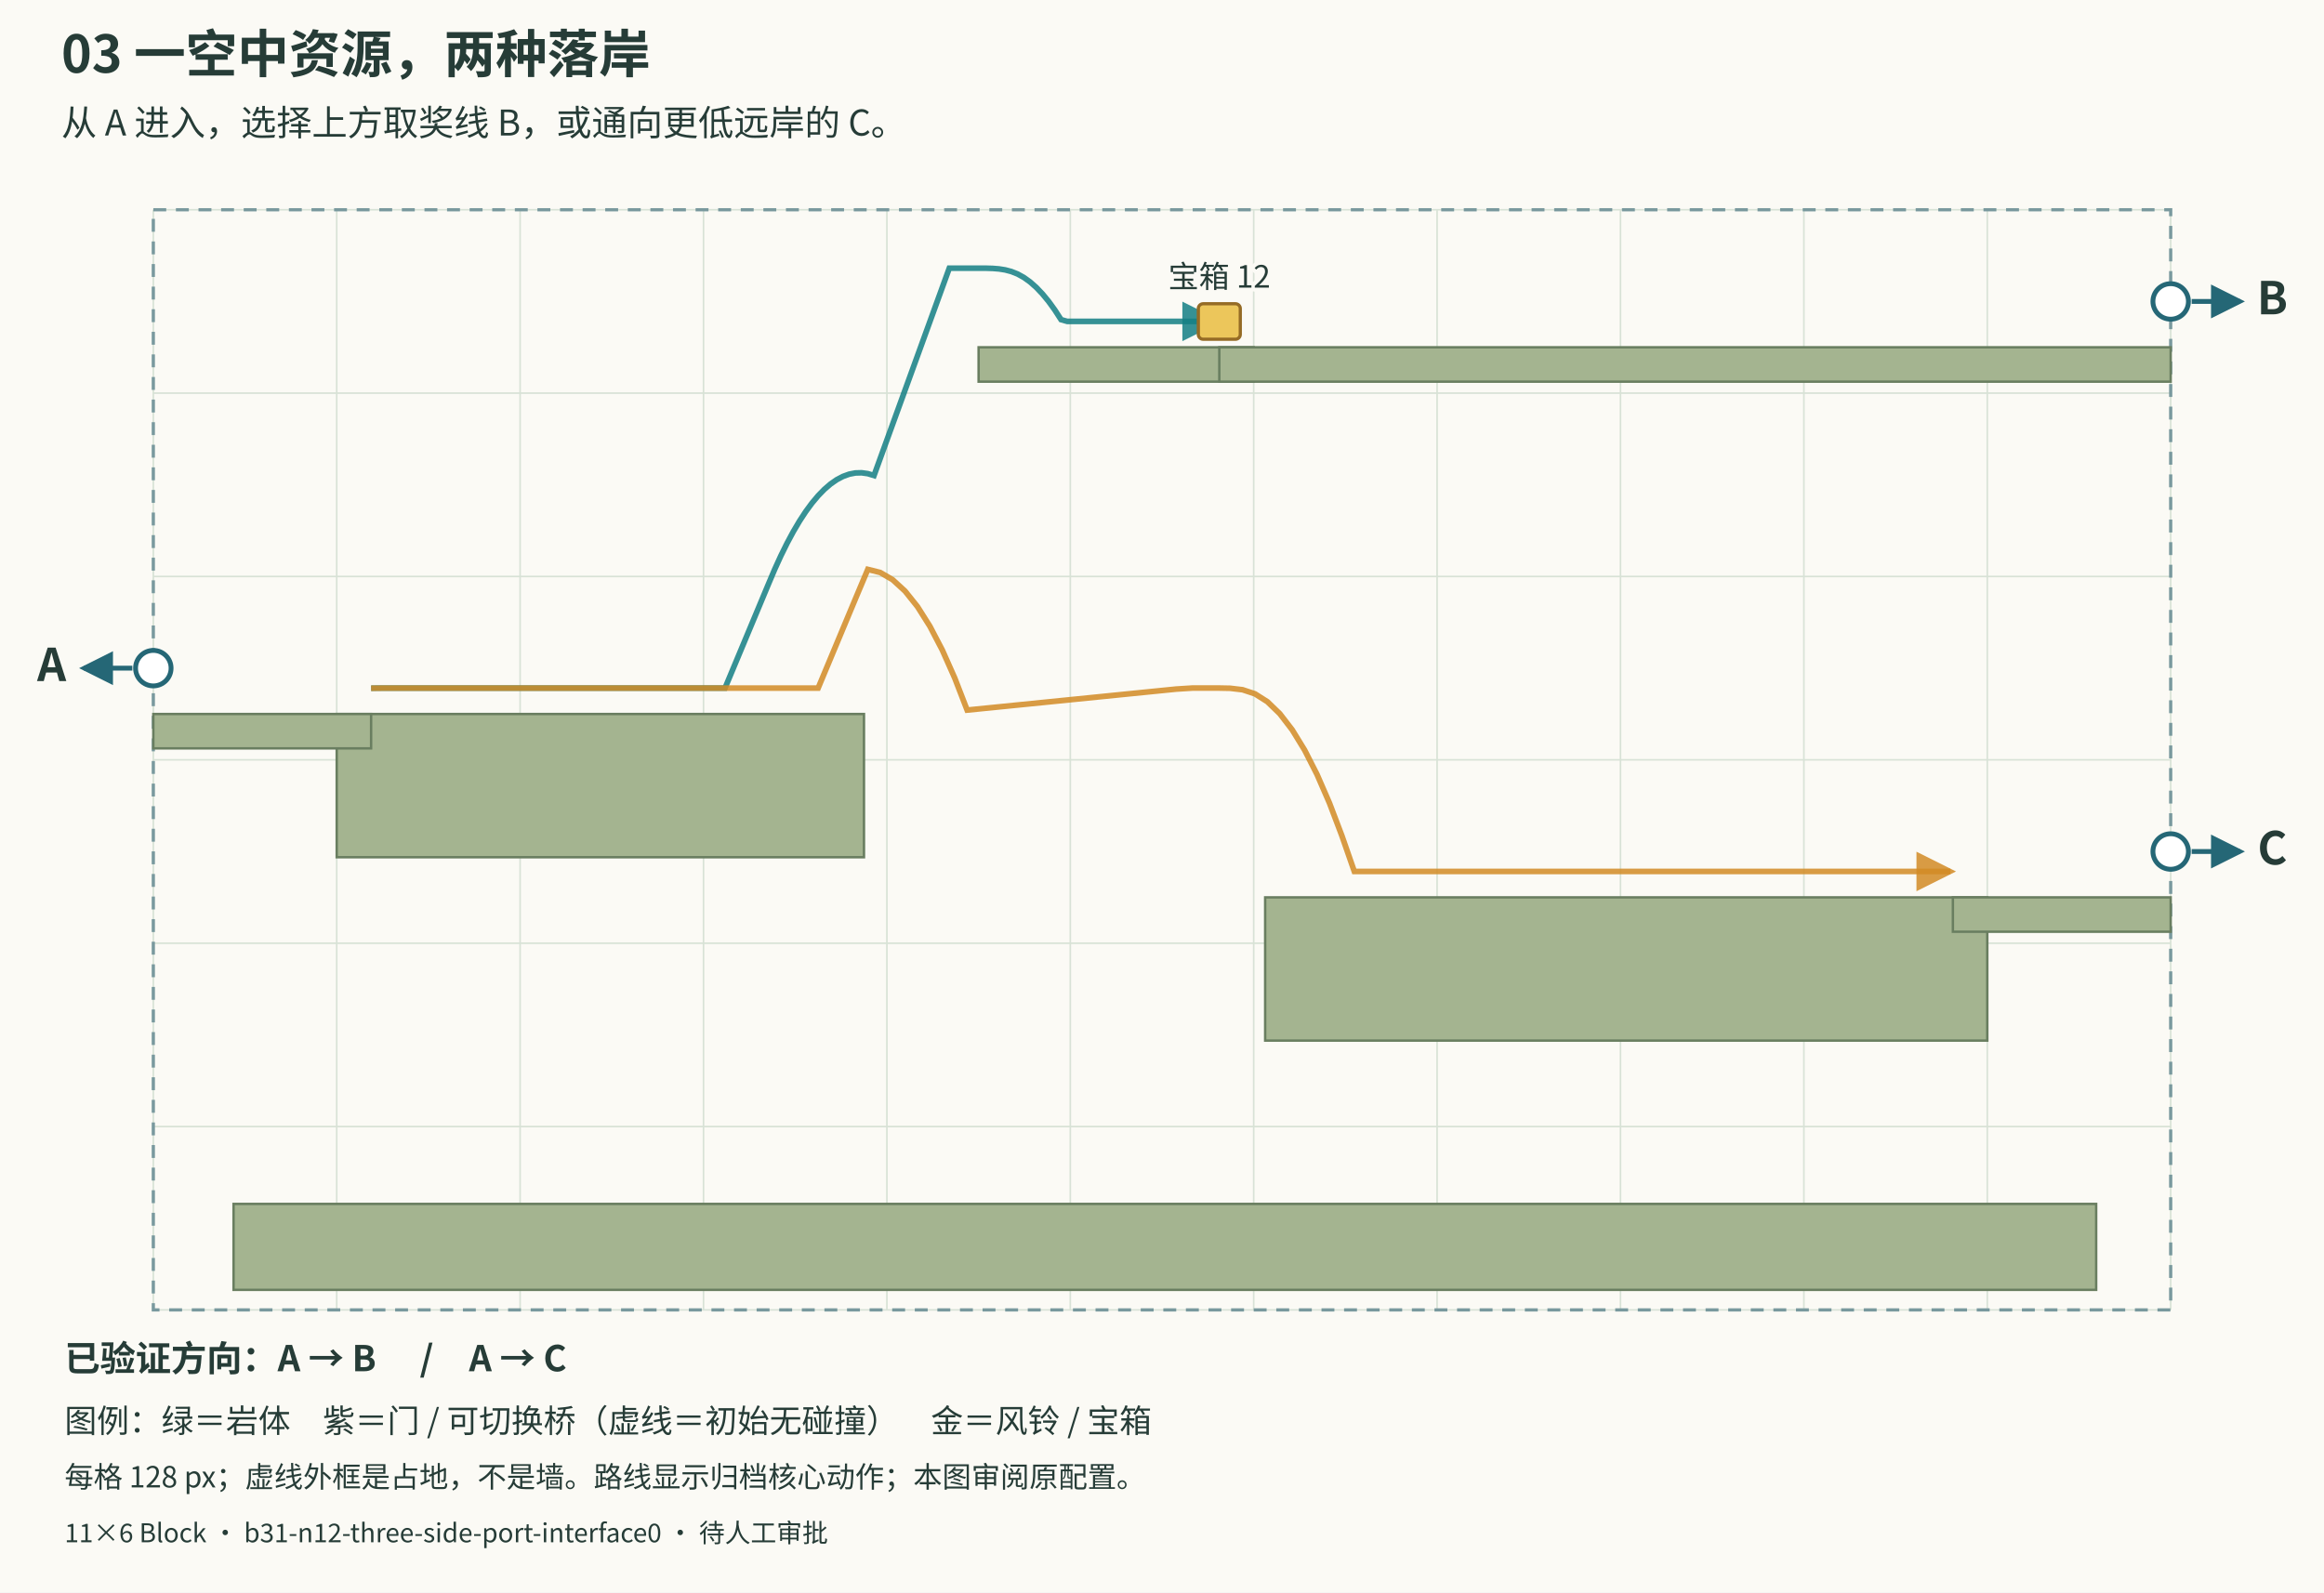
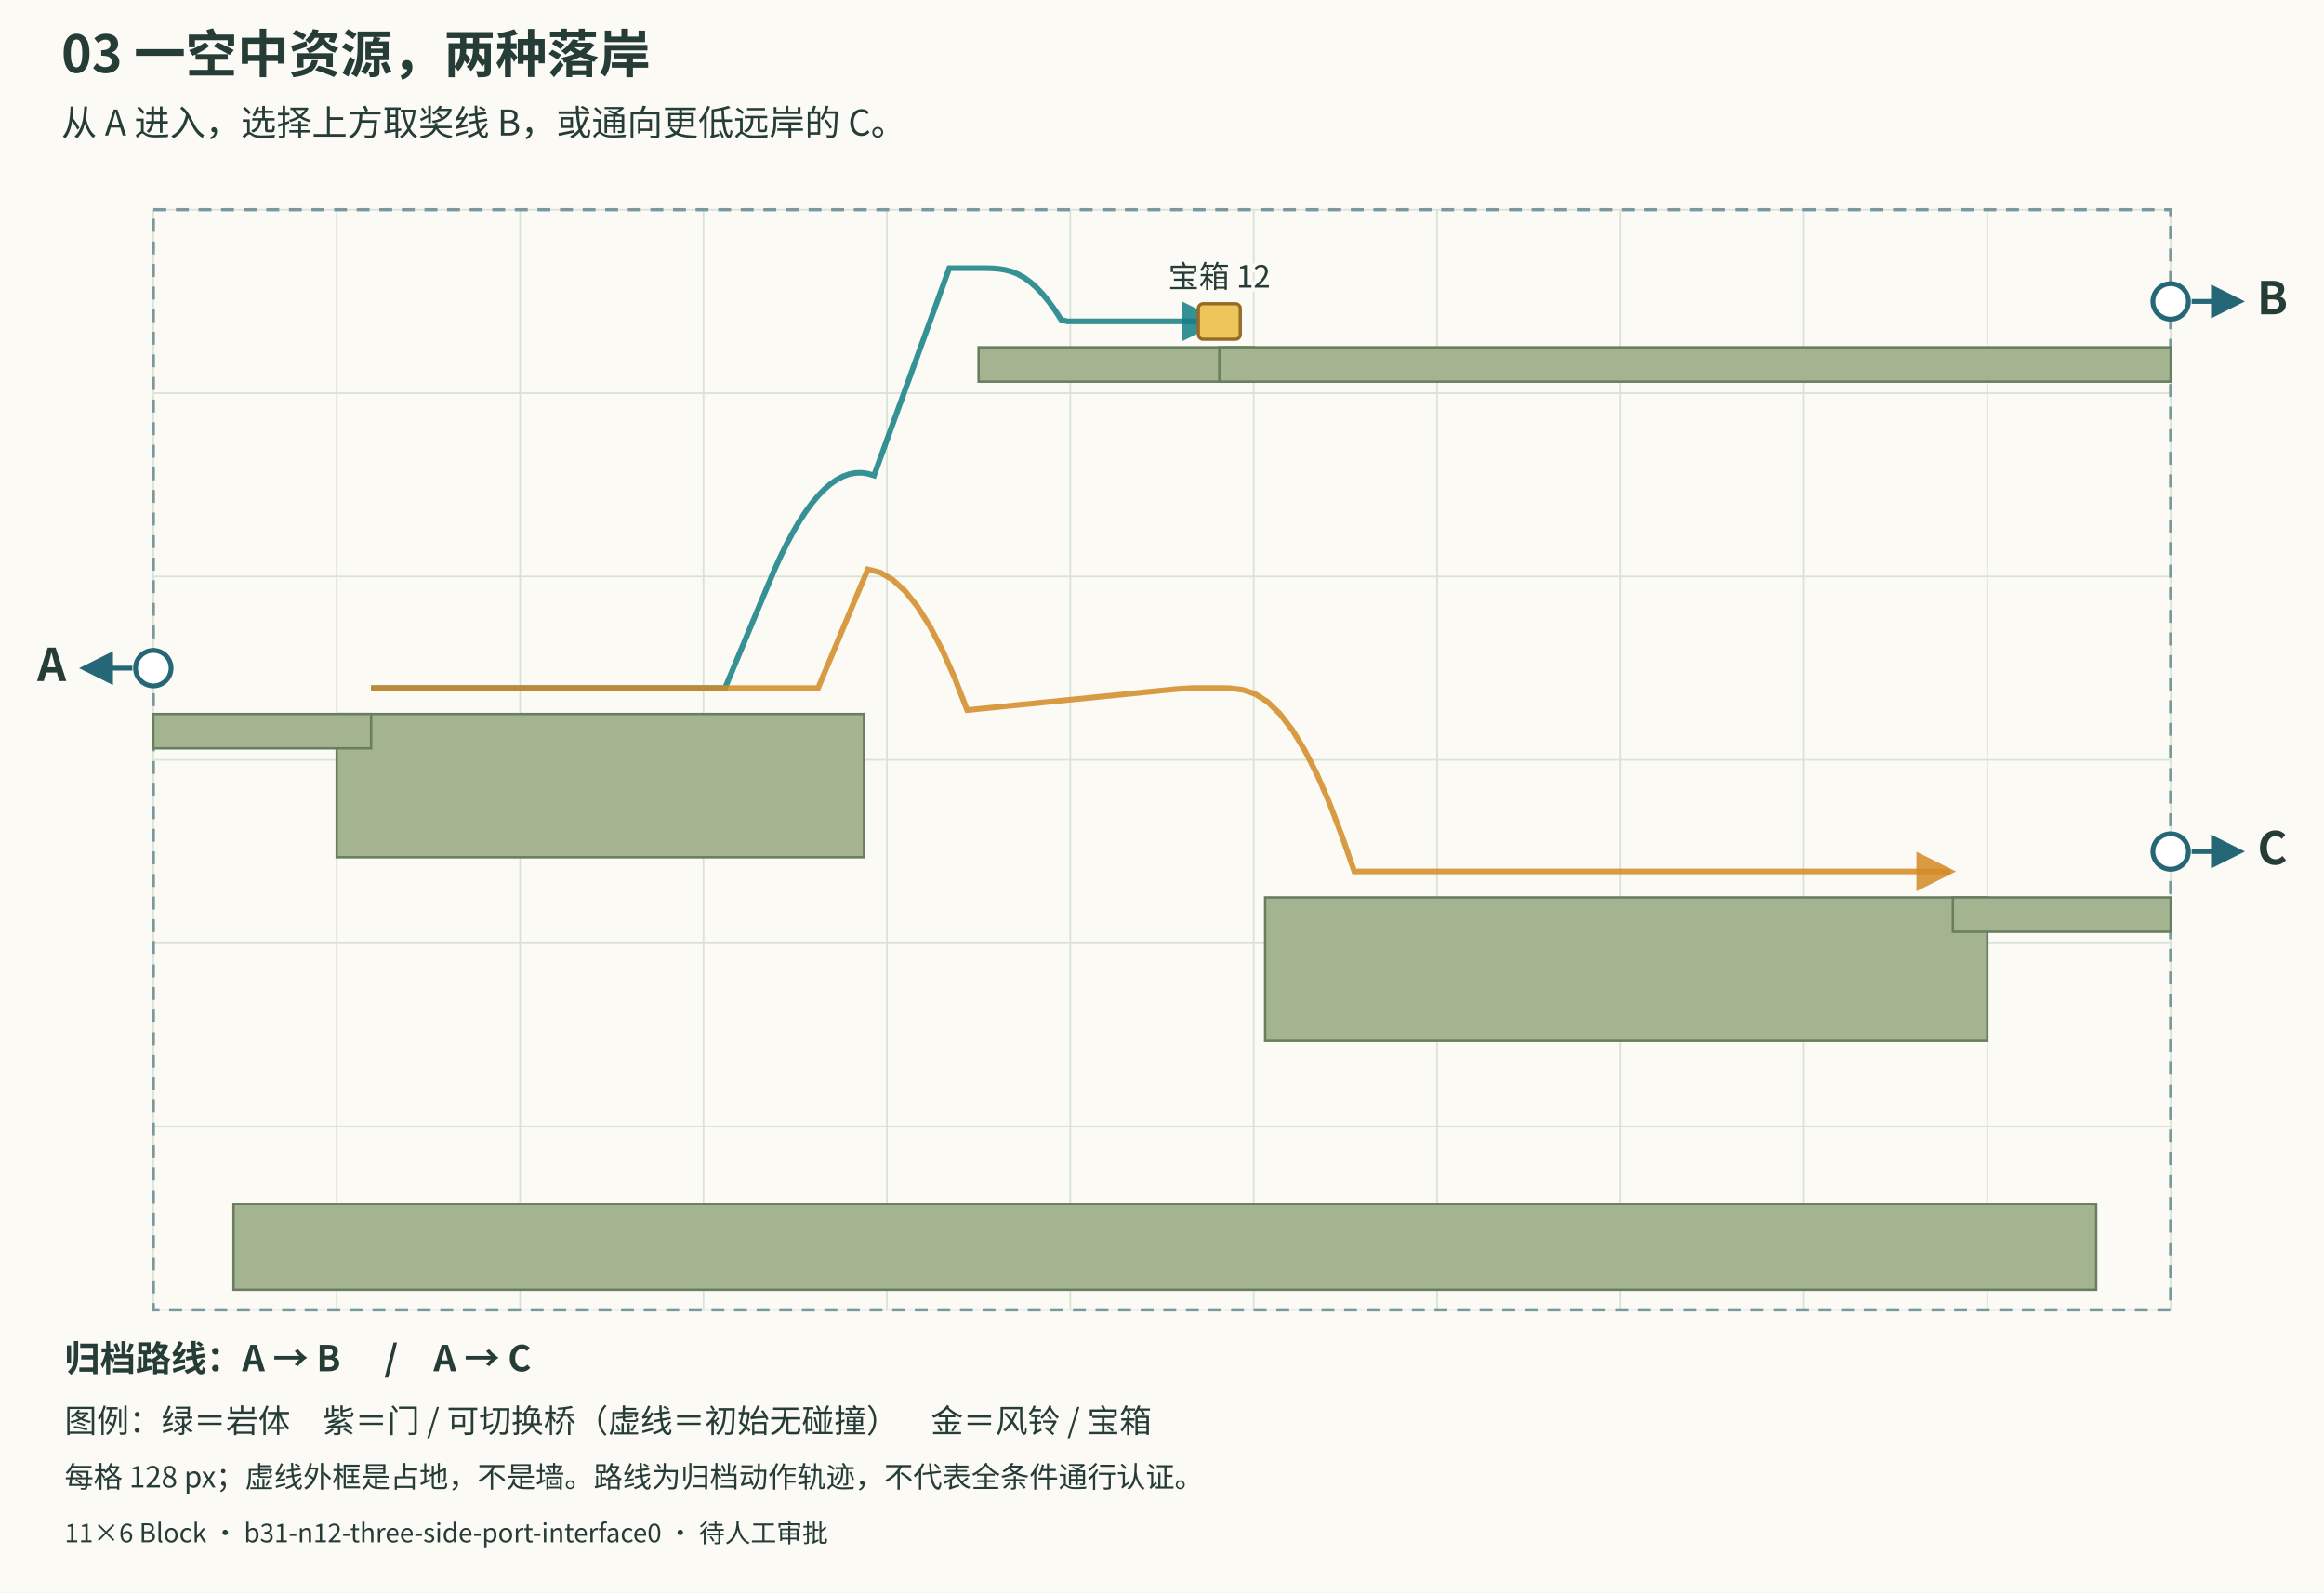
<svg xmlns="http://www.w3.org/2000/svg" width="1440" height="987" viewBox="0 0 1440 987">
  <defs>
    <marker id="arrow" markerWidth="7" markerHeight="7" refX="6" refY="3.5" orient="auto">
      <path d="M0 0 L7 3.5 L0 7Z" fill="context-stroke" />
    </marker>
  </defs>
  <style>text{font-family:"Noto Sans CJK SC",sans-serif;fill:#263c37} .label{paint-order:stroke;stroke:#fbfaf5;stroke-width:5;stroke-linejoin:round}</style>
  <rect width="100%" height="100%" fill="#fbfaf5" />
  <text x="38" y="45" font-size="32" fill="#263c37" text-anchor="start" font-weight="700" class="label">03  一空中资源，两种落岸</text>
  <text x="38" y="84" font-size="22" fill="#263c37" text-anchor="start" font-weight="400" class="label">从 A 进入，选择上方取奖线 B，或通向更低远岸的 C。</text>
  <path d="M95.0 130V811.818" stroke="#d8e2d6" stroke-width="1" />
  <path d="M208.636 130V811.818" stroke="#d8e2d6" stroke-width="1" />
  <path d="M322.273 130V811.818" stroke="#d8e2d6" stroke-width="1" />
  <path d="M435.909 130V811.818" stroke="#d8e2d6" stroke-width="1" />
  <path d="M549.545 130V811.818" stroke="#d8e2d6" stroke-width="1" />
  <path d="M663.182 130V811.818" stroke="#d8e2d6" stroke-width="1" />
  <path d="M776.818 130V811.818" stroke="#d8e2d6" stroke-width="1" />
  <path d="M890.455 130V811.818" stroke="#d8e2d6" stroke-width="1" />
  <path d="M1004.091 130V811.818" stroke="#d8e2d6" stroke-width="1" />
  <path d="M1117.727 130V811.818" stroke="#d8e2d6" stroke-width="1" />
  <path d="M1231.364 130V811.818" stroke="#d8e2d6" stroke-width="1" />
  <path d="M1345.0 130V811.818" stroke="#d8e2d6" stroke-width="1" />
  <path d="M95.0 130.0H1345.0" stroke="#d8e2d6" stroke-width="1" />
  <path d="M95.0 243.636H1345.0" stroke="#d8e2d6" stroke-width="1" />
  <path d="M95.0 357.273H1345.0" stroke="#d8e2d6" stroke-width="1" />
  <path d="M95.0 470.909H1345.0" stroke="#d8e2d6" stroke-width="1" />
  <path d="M95.0 584.545H1345.0" stroke="#d8e2d6" stroke-width="1" />
  <path d="M95.0 698.182H1345.0" stroke="#d8e2d6" stroke-width="1" />
  <path d="M95.0 811.818H1345.0" stroke="#d8e2d6" stroke-width="1" />
  <rect x="95.0" y="130" width="1250.0" height="681.818" fill="none" stroke="#79999e" stroke-dasharray="8 6" stroke-width="2" />
  <rect x="208.636" y="442.5" width="326.705" height="88.778" fill="#a4b490" stroke="#697e60" stroke-width="1.5" />
  <rect x="606.364" y="215.227" width="170.455" height="21.307" fill="#a4b490" stroke="#697e60" stroke-width="1.5" />
  <rect x="783.92" y="556.136" width="447.443" height="88.778" fill="#a4b490" stroke="#697e60" stroke-width="1.5" />
  <rect x="144.716" y="746.122" width="1154.119" height="53.267" fill="#a4b490" stroke="#697e60" stroke-width="1.5" />
  <rect x="95.0" y="442.5" width="134.943" height="21.307" fill="#a4b490" stroke="#697e60" stroke-width="1.5" />
  <rect x="755.511" y="215.227" width="589.489" height="21.307" fill="#a4b490" stroke="#697e60" stroke-width="1.5" />
  <rect x="1210.057" y="556.136" width="134.943" height="21.307" fill="#a4b490" stroke="#697e60" stroke-width="1.5" />
  <polyline points="229.943,426.52 233.79,426.454 237.637,426.454 241.484,426.454 245.331,426.454 249.179,426.454 253.026,426.454 256.873,426.454 260.72,426.454 264.567,426.454 268.414,426.454 272.261,426.454 276.108,426.454 279.955,426.454 283.802,426.454 287.649,426.454 291.496,426.454 295.343,426.454 299.19,426.454 303.037,426.454 306.884,426.454 310.732,426.454 314.579,426.454 318.426,426.454 322.273,426.454 326.12,426.454 329.967,426.454 333.814,426.454 337.661,426.454 341.508,426.454 345.355,426.454 349.202,426.454 353.049,426.454 356.896,426.454 360.743,426.454 364.59,426.454 368.437,426.454 372.285,426.454 376.132,426.454 379.979,426.454 383.826,426.454 387.673,426.454 391.52,426.454 395.367,426.454 399.214,426.454 403.061,426.454 406.908,426.454 410.755,426.454 414.602,426.454 418.449,426.454 422.296,426.454 426.143,426.454 429.991,426.454 433.838,426.454 437.685,426.454 441.532,426.454 445.379,426.454 449.226,426.454 453.073,417.239 456.92,408.026 460.767,398.813 464.614,389.6 468.462,380.386 472.309,371.173 476.156,361.96 480.003,352.875 483.85,344.431 487.697,336.629 491.544,329.467 495.391,322.947 499.238,317.068 503.085,311.83 506.932,307.233 510.779,303.278 514.626,299.963 518.473,297.29 522.32,295.258 526.167,293.867 530.015,293.117 533.862,293.009 537.709,293.541 541.556,294.715 547.109,279.416 552.662,264.116 558.215,248.817 563.768,233.517 569.321,218.218 574.873,202.918 580.426,187.619 585.979,172.319 588.201,166.2 592.048,166.2 595.895,166.2 599.742,166.2 603.589,166.2 607.436,166.201 611.283,166.229 615.13,166.35 618.977,166.658 622.824,167.264 626.671,168.281 630.518,169.811 634.365,171.933 638.213,174.69 642.06,178.089 645.907,182.128 649.754,186.809 653.601,192.13 657.448,198.093 661.295,199.181 665.142,199.181 668.989,199.181 672.836,199.181 676.683,199.181 680.53,199.181 684.377,199.181 688.225,199.181 692.072,199.181 695.919,199.181 699.766,199.181 703.613,199.181 707.46,199.181 711.307,199.181 715.154,199.181 719.001,199.181 722.848,199.181 726.695,199.181 730.542,199.181 734.389,199.181 738.236,199.181 742.084,199.181 745.931,199.181 749.778,199.181 753.625,199.181 753.625,199.181 753.625,199.181 753.625,199.181 753.625,199.181 753.625,199.181 753.625,199.181 753.625,199.181" stroke="#157f84" stroke-opacity=".85" stroke-width="3.5" fill="none" marker-end="url(#arrow)" />
  <polyline points="229.943,426.52 237.637,426.454 245.331,426.454 253.026,426.454 260.72,426.454 268.414,426.454 276.108,426.454 283.802,426.454 291.496,426.454 299.19,426.454 306.884,426.454 314.579,426.454 322.273,426.454 329.967,426.454 337.661,426.454 345.355,426.454 353.049,426.454 360.743,426.454 368.437,426.454 376.132,426.454 383.826,426.454 391.52,426.454 399.214,426.454 406.908,426.454 414.602,426.454 422.296,426.454 429.991,426.454 437.685,426.454 445.379,426.454 453.073,426.454 460.767,426.454 468.461,426.454 476.155,426.454 483.849,426.454 491.544,426.454 499.238,426.454 506.932,426.454 514.626,408.026 522.32,389.6 530.015,371.173 537.709,352.875 545.403,354.799 553.097,359.287 560.791,366.34 568.485,375.957 576.179,388.14 583.873,402.887 591.568,420.199 599.262,440.075 631.651,436.82 664.04,433.565 696.428,430.309 728.817,427.054 739.142,426.403 746.836,426.403 754.53,426.404 762.225,426.553 769.919,427.468 777.613,430.015 785.307,434.894 793.001,442.332 800.695,452.334 808.389,464.901 816.083,480.033 823.777,497.729 831.472,517.991 839.166,540.09 846.86,540.09 854.554,540.09 862.248,540.09 869.942,540.09 877.636,540.09 885.33,540.09 893.024,540.09 900.718,540.09 908.413,540.09 916.107,540.09 923.801,540.09 931.495,540.09 939.189,540.09 946.883,540.09 954.577,540.09 962.271,540.09 969.965,540.09 977.659,540.09 985.353,540.09 993.048,540.09 1000.742,540.09 1008.436,540.09 1016.13,540.09 1023.824,540.09 1031.518,540.09 1039.212,540.09 1046.906,540.09 1054.6,540.09 1062.294,540.09 1069.989,540.09 1077.683,540.09 1085.377,540.09 1093.071,540.09 1100.765,540.09 1108.459,540.09 1116.153,540.09 1123.847,540.09 1131.541,540.09 1139.235,540.09 1146.929,540.09 1154.624,540.09 1162.318,540.09 1170.012,540.09 1177.706,540.09 1185.4,540.09 1193.094,540.09 1200.788,540.09 1208.482,540.09 1208.482,540.09 1208.482,540.09 1208.482,540.09 1208.482,540.09" stroke="#d28b25" stroke-opacity=".85" stroke-width="3.5" fill="none" marker-end="url(#arrow)" />
  <rect x="742.511" y="188.247" width="26" height="22" rx="3" fill="#ecc65b" stroke="#956b25" stroke-width="2" />
  <text x="755.511" y="178.247" font-size="19" fill="#263c37" text-anchor="middle" font-weight="400" class="label">宝箱 12</text>
  <circle cx="95.0" cy="414.091" r="11" fill="white" stroke="#256776" stroke-width="3" />
  <path d="M82.0 414.091L52.0 414.091" stroke="#256776" stroke-width="3" marker-end="url(#arrow)" />
  <text x="32.0" y="422.091" font-size="28" fill="#263c37" text-anchor="middle" font-weight="700" class="label">A</text>
  <circle cx="1345.0" cy="186.818" r="11" fill="white" stroke="#256776" stroke-width="3" />
  <path d="M1358.0 186.818L1388.0 186.818" stroke="#256776" stroke-width="3" marker-end="url(#arrow)" />
  <text x="1408.0" y="194.818" font-size="28" fill="#263c37" text-anchor="middle" font-weight="700" class="label">B</text>
  <circle cx="1345.0" cy="527.727" r="11" fill="white" stroke="#256776" stroke-width="3" />
  <path d="M1358.0 527.727L1388.0 527.727" stroke="#256776" stroke-width="3" marker-end="url(#arrow)" />
  <text x="1408.0" y="535.727" font-size="28" fill="#263c37" text-anchor="middle" font-weight="700" class="label">C</text>
-   <text x="40" y="849.818" font-size="22" fill="#263c37" text-anchor="start" font-weight="600" class="label">已验证方向：A → B　 /　A → C</text>
+   <text x="40" y="849.818" font-size="22" fill="#263c37" text-anchor="start" font-weight="600" class="label">归档路线：A → B　 /　A → C</text>
  <text x="40" y="887.818" font-size="20" fill="#263c37" text-anchor="start" font-weight="400" class="label">图例：绿＝岩体　紫＝门 / 可切换桥（虚线＝初始无碰撞）　金＝风铃 / 宝箱</text>
-   <text x="40" y="921.818" font-size="18" fill="#263c37" text-anchor="start" font-weight="400" class="label">每格 128 px；虚线外框是占地，不是墙。路线显示归档核心动作；本图审阅原配置。</text>
+   <text x="40" y="921.818" font-size="18" fill="#263c37" text-anchor="start" font-weight="400" class="label">每格 128 px；虚线外框是占地，不是墙。路线为归档动作轨迹，不代表全条件通行认证。</text>
  <text x="40" y="955.818" font-size="16" fill="#263c37" text-anchor="start" font-weight="400" class="label">11×6 Block · b31-n12-three-side-port-interface0 · 待人工审批</text>
</svg>
